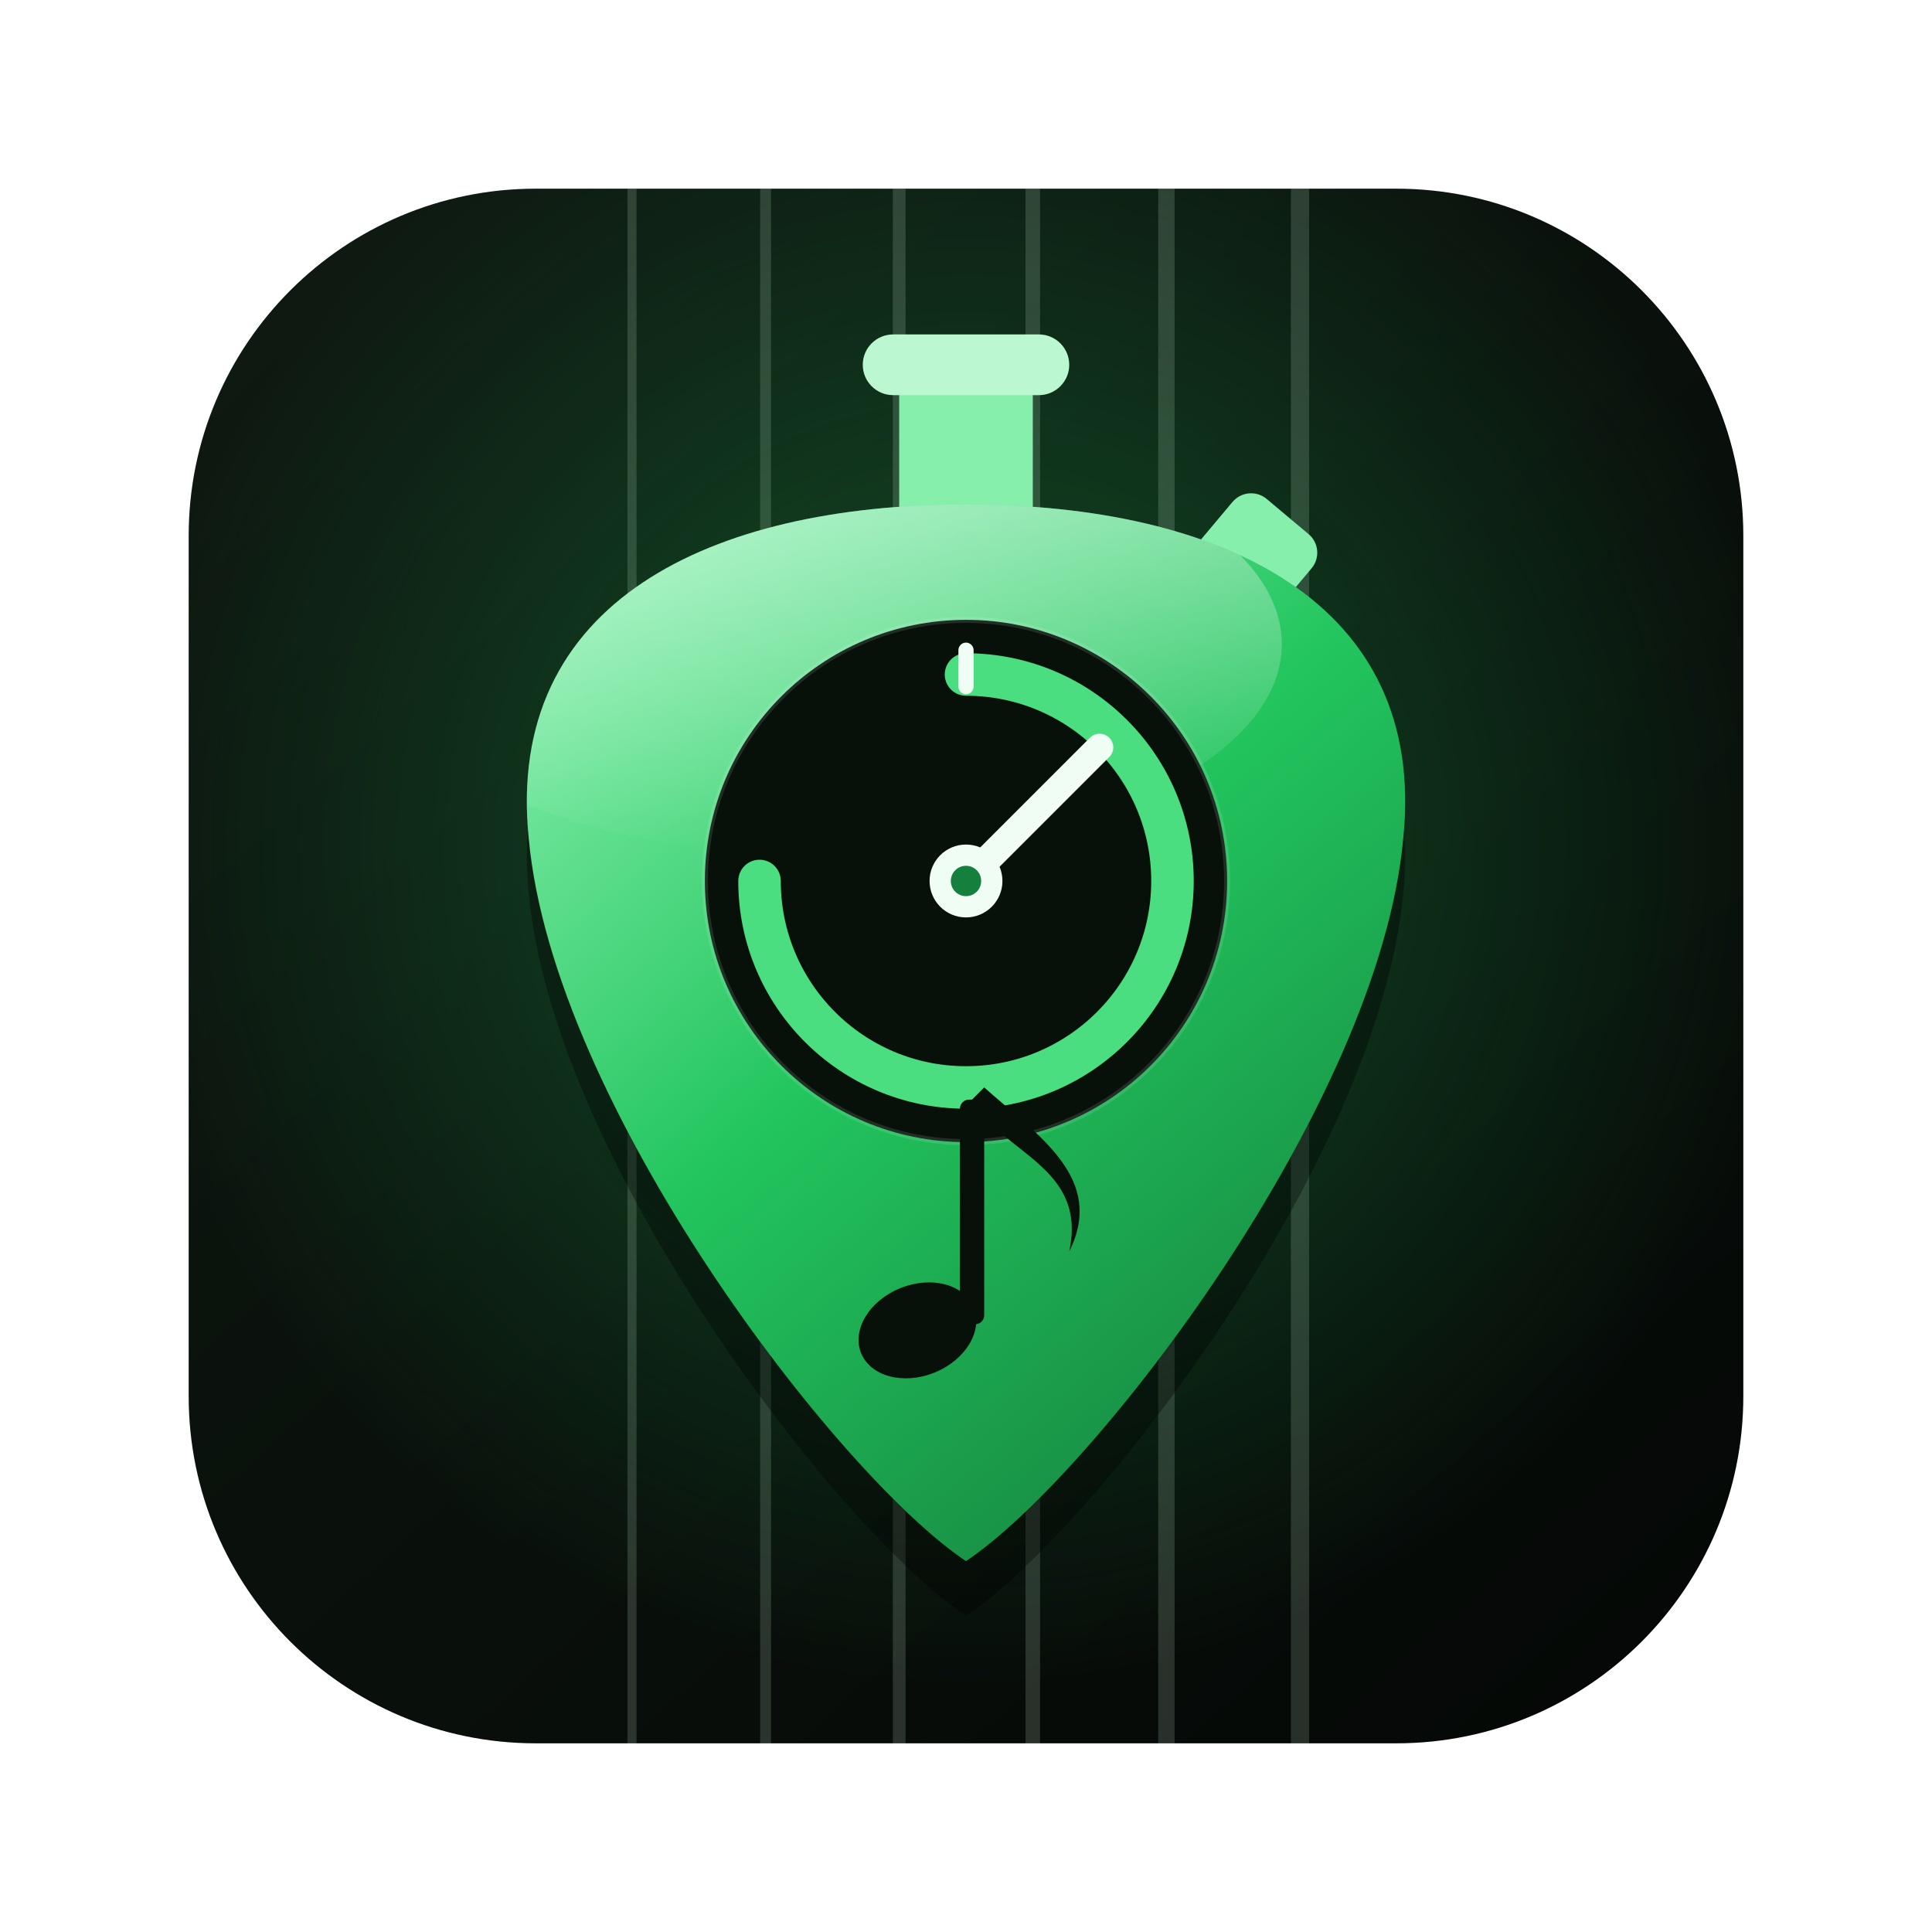
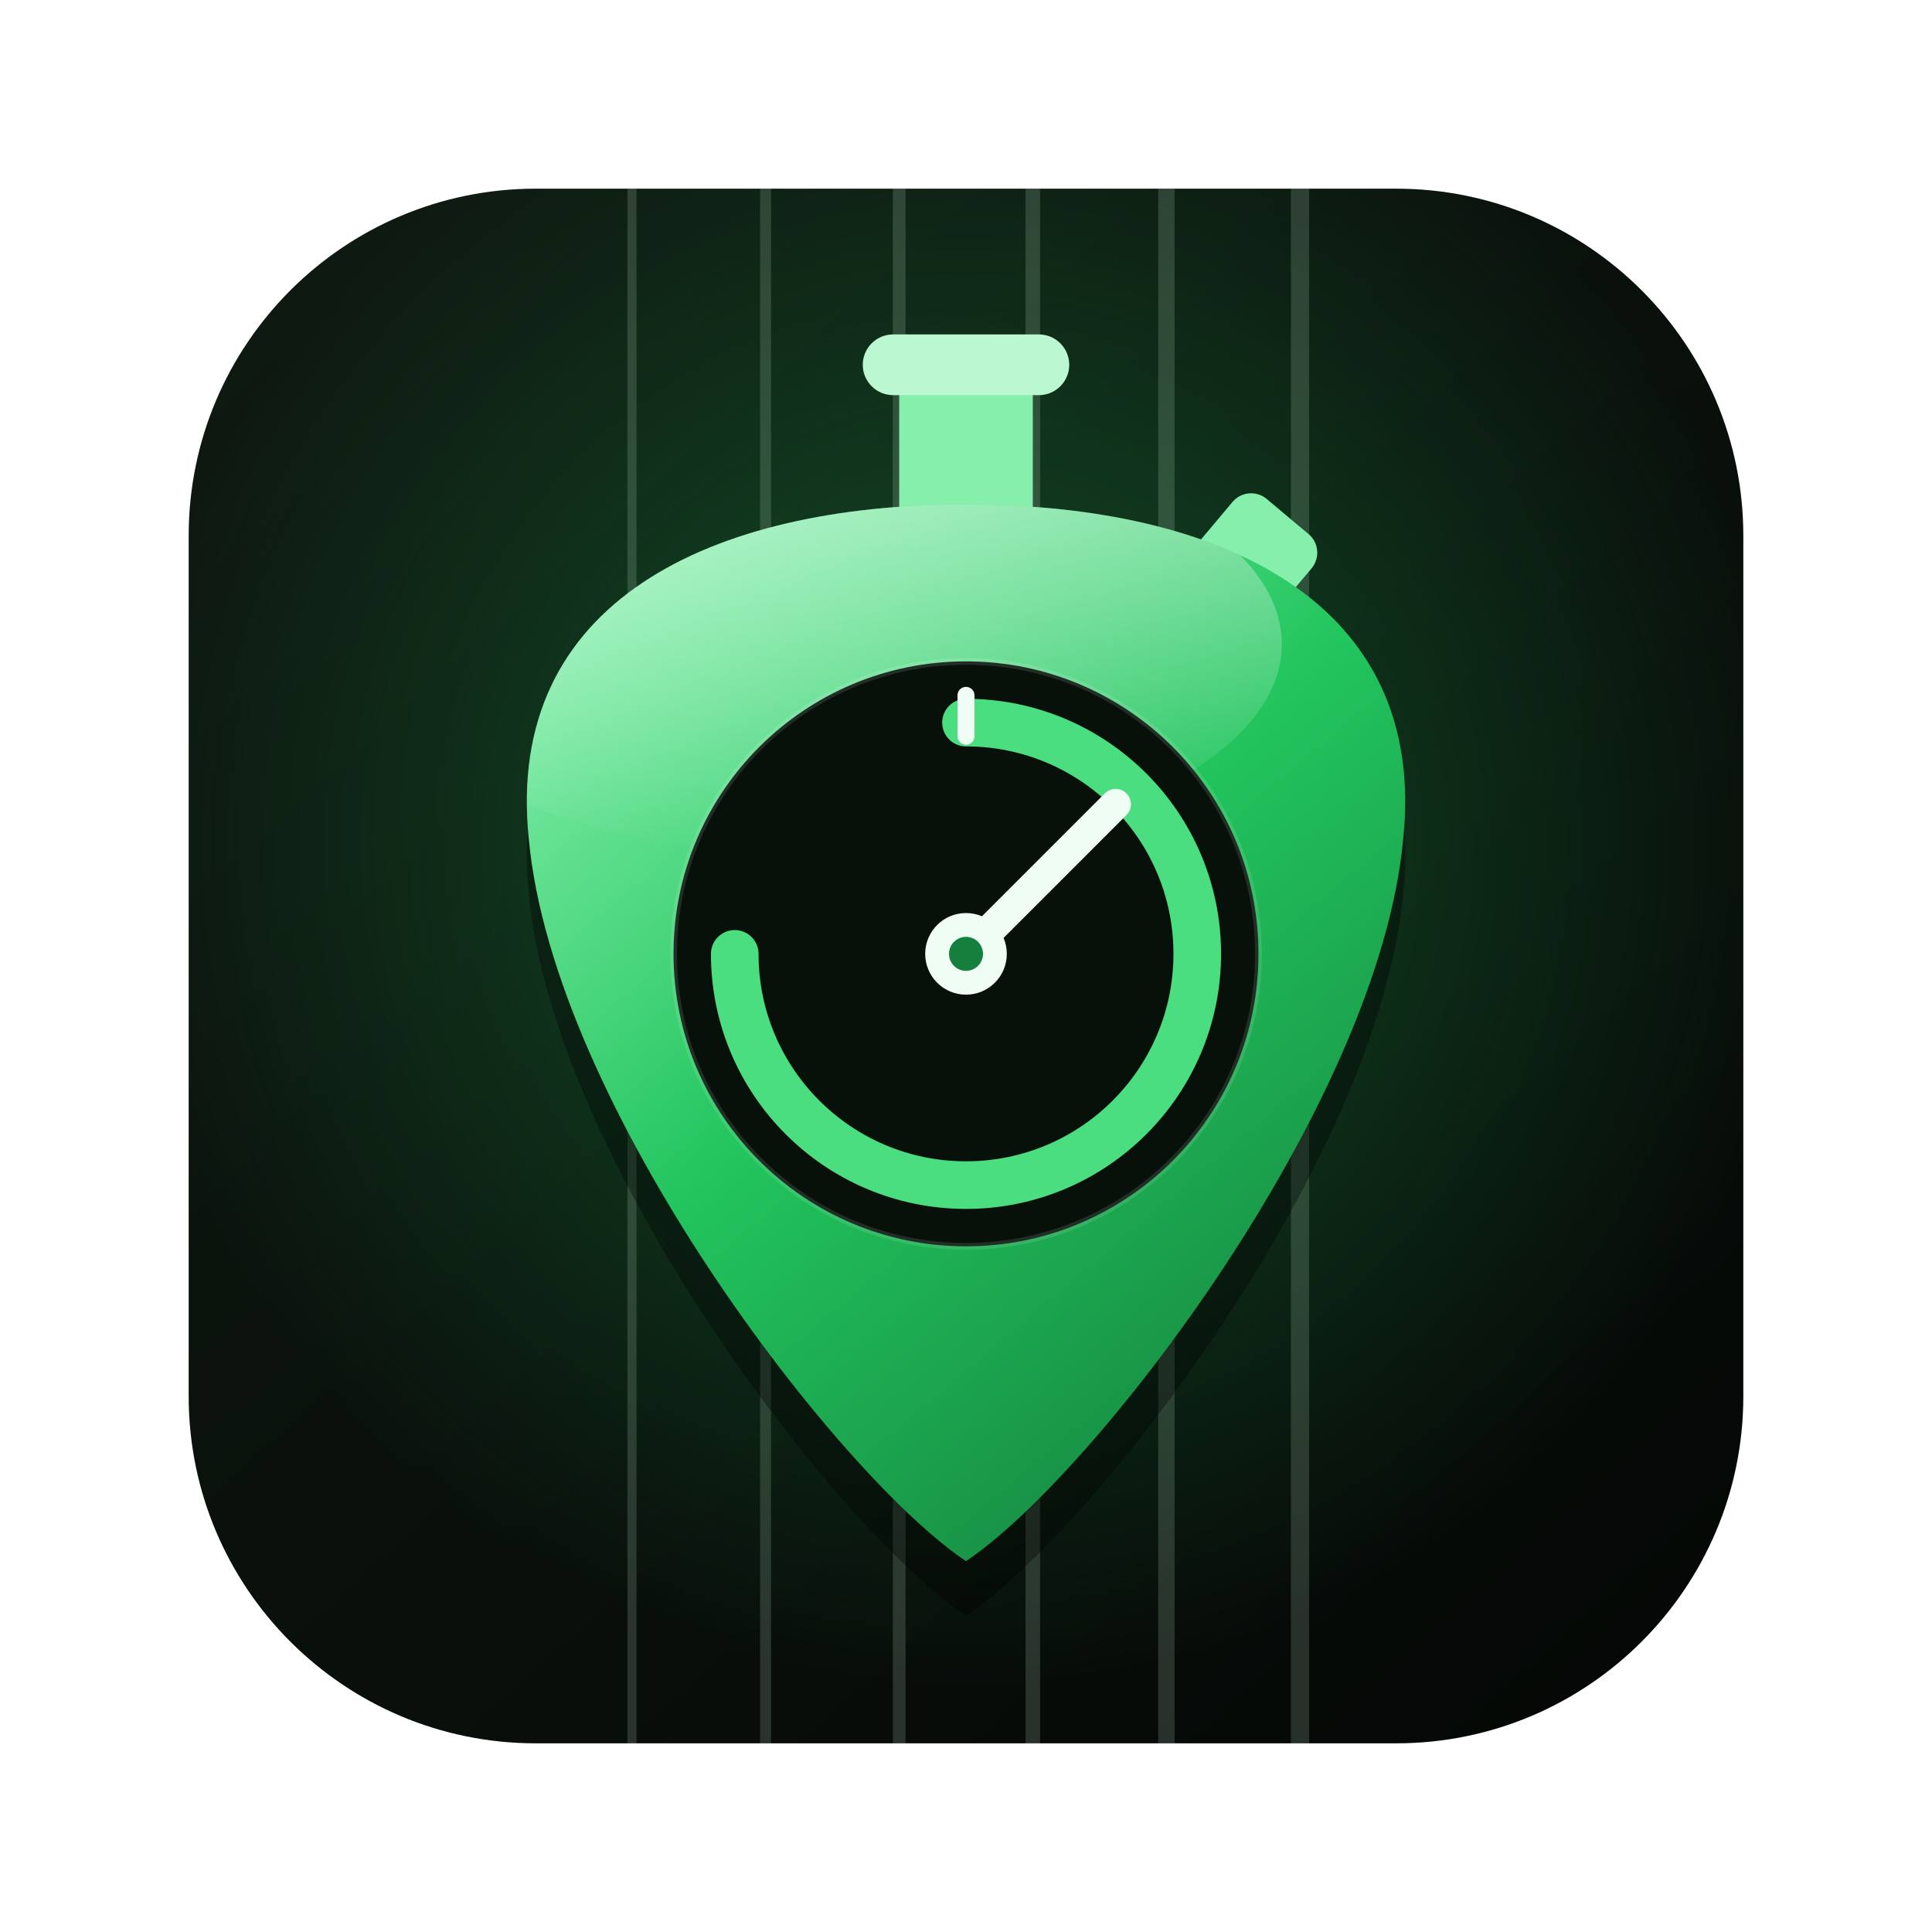
<svg xmlns="http://www.w3.org/2000/svg" viewBox="0 0 512 512">
  <defs>
    <linearGradient id="bg" x1="0" y1="0" x2="0.9" y2="1">
      <stop offset="0" stop-color="#0f1a12" />
      <stop offset="1" stop-color="#050806" />
    </linearGradient>
    <radialGradient id="glow" cx="0.5" cy="0.42" r="0.55">
      <stop offset="0" stop-color="#22c55e" stop-opacity=".35" />
      <stop offset="1" stop-color="#22c55e" stop-opacity="0" />
    </radialGradient>
    <linearGradient id="pick" x1="0.15" y1="0" x2="0.85" y2="1">
      <stop offset="0" stop-color="#86efac" />
      <stop offset=".45" stop-color="#22c55e" />
      <stop offset="1" stop-color="#15803d" />
    </linearGradient>
    <linearGradient id="sheen" x1="0" y1="0" x2="0" y2="1">
      <stop offset="0" stop-color="#fff" stop-opacity=".45" />
      <stop offset="1" stop-color="#fff" stop-opacity="0" />
    </linearGradient>
    <clipPath id="pc">
      <path id="pickpath" d="M256 452 C214 424 120 302 112 214 C104 136 172 104 256 104 C340 104 408 136 400 214 C392 302 298 424 256 452 Z" />
    </clipPath>
  </defs>
  <clipPath id="rr">
    <rect x="50" y="50" width="412" height="412" rx="92" />
  </clipPath>
  <g clip-path="url(#rr)">
    <g transform="translate(50 50) scale(0.804688)">
      <g id="bgrect">
        <rect width="512" height="512" fill="url(#bg)" />
        <rect width="512" height="512" fill="url(#glow)" />
        <g stroke="#dcfce7" stroke-linecap="round" opacity=".16">
          <line x1="146" y1="0" x2="146" y2="512" stroke-width="3" />
          <line x1="190" y1="0" x2="190" y2="512" stroke-width="3.6" />
          <line x1="234" y1="0" x2="234" y2="512" stroke-width="4.2" />
          <line x1="278" y1="0" x2="278" y2="512" stroke-width="4.8" />
          <line x1="322" y1="0" x2="322" y2="512" stroke-width="5.4" />
          <line x1="366" y1="0" x2="366" y2="512" stroke-width="6" />
        </g>
      </g>
      <rect x="234" y="58" width="44" height="60" rx="8" fill="#86efac" />
      <rect x="222" y="48" width="68" height="20" rx="10" fill="#bbf7d0" />
      <rect x="334" y="104" width="34" height="34" rx="8" fill="#86efac" transform="rotate(40 351 121)" />
      <path d="M256 466 C214 438 120 316 112 228 C104 150 172 118 256 118 C340 118 408 150 400 228 C392 316 298 438 256 466 Z" fill="#000" opacity=".35" transform="translate(0 4)" />
      <use href="#pickpath" fill="url(#pick)" />
      <g clip-path="url(#pc)">
        <ellipse cx="210" cy="150" rx="150" ry="70" fill="url(#sheen)" />
      </g>
-       <circle cx="256" cy="228" r="86" fill="#07110a" />
-       <circle cx="256" cy="228" r="86" fill="none" stroke="#f0fdf4" stroke-opacity=".12" stroke-width="2" />
-       <path d="M256 160 A68 68 0 1 1 188 228" fill="none" stroke="#4ade80" stroke-width="14" stroke-linecap="round" />
-       <g stroke="#f0fdf4" stroke-width="5" stroke-linecap="round">
-         <line x1="256" y1="152" x2="256" y2="164" />
-       </g>
-       <line x1="256" y1="228" x2="300" y2="184" stroke="#f0fdf4" stroke-width="9" stroke-linecap="round" />
-       <circle cx="256" cy="228" r="12" fill="#f0fdf4" />
-       <circle cx="256" cy="228" r="5" fill="#15803d" />
-       <g fill="#07110a">
-         <ellipse cx="240" cy="376" rx="20" ry="15" transform="rotate(-22 240 376)" />
-         <rect x="254" y="300" width="8" height="74" rx="3" />
-         <path d="M258 300 C268 318 296 322 290 350 C302 326 280 312 262 296 Z" />
+       <g transform="translate(256 252) scale(1.12) translate(-256 -228)">
+         <circle cx="256" cy="228" r="86" fill="#07110a" />
+         <circle cx="256" cy="228" r="86" fill="none" stroke="#f0fdf4" stroke-opacity=".12" stroke-width="2" />
+         <path d="M256 160 A68 68 0 1 1 188 228" fill="none" stroke="#4ade80" stroke-width="14" stroke-linecap="round" />
+         <g stroke="#f0fdf4" stroke-width="5" stroke-linecap="round">
+           <line x1="256" y1="152" x2="256" y2="164" />
+         </g>
+         <line x1="256" y1="228" x2="300" y2="184" stroke="#f0fdf4" stroke-width="9" stroke-linecap="round" />
+         <circle cx="256" cy="228" r="12" fill="#f0fdf4" />
+         <circle cx="256" cy="228" r="5" fill="#15803d" />
      </g>
    </g>
  </g>
</svg>
